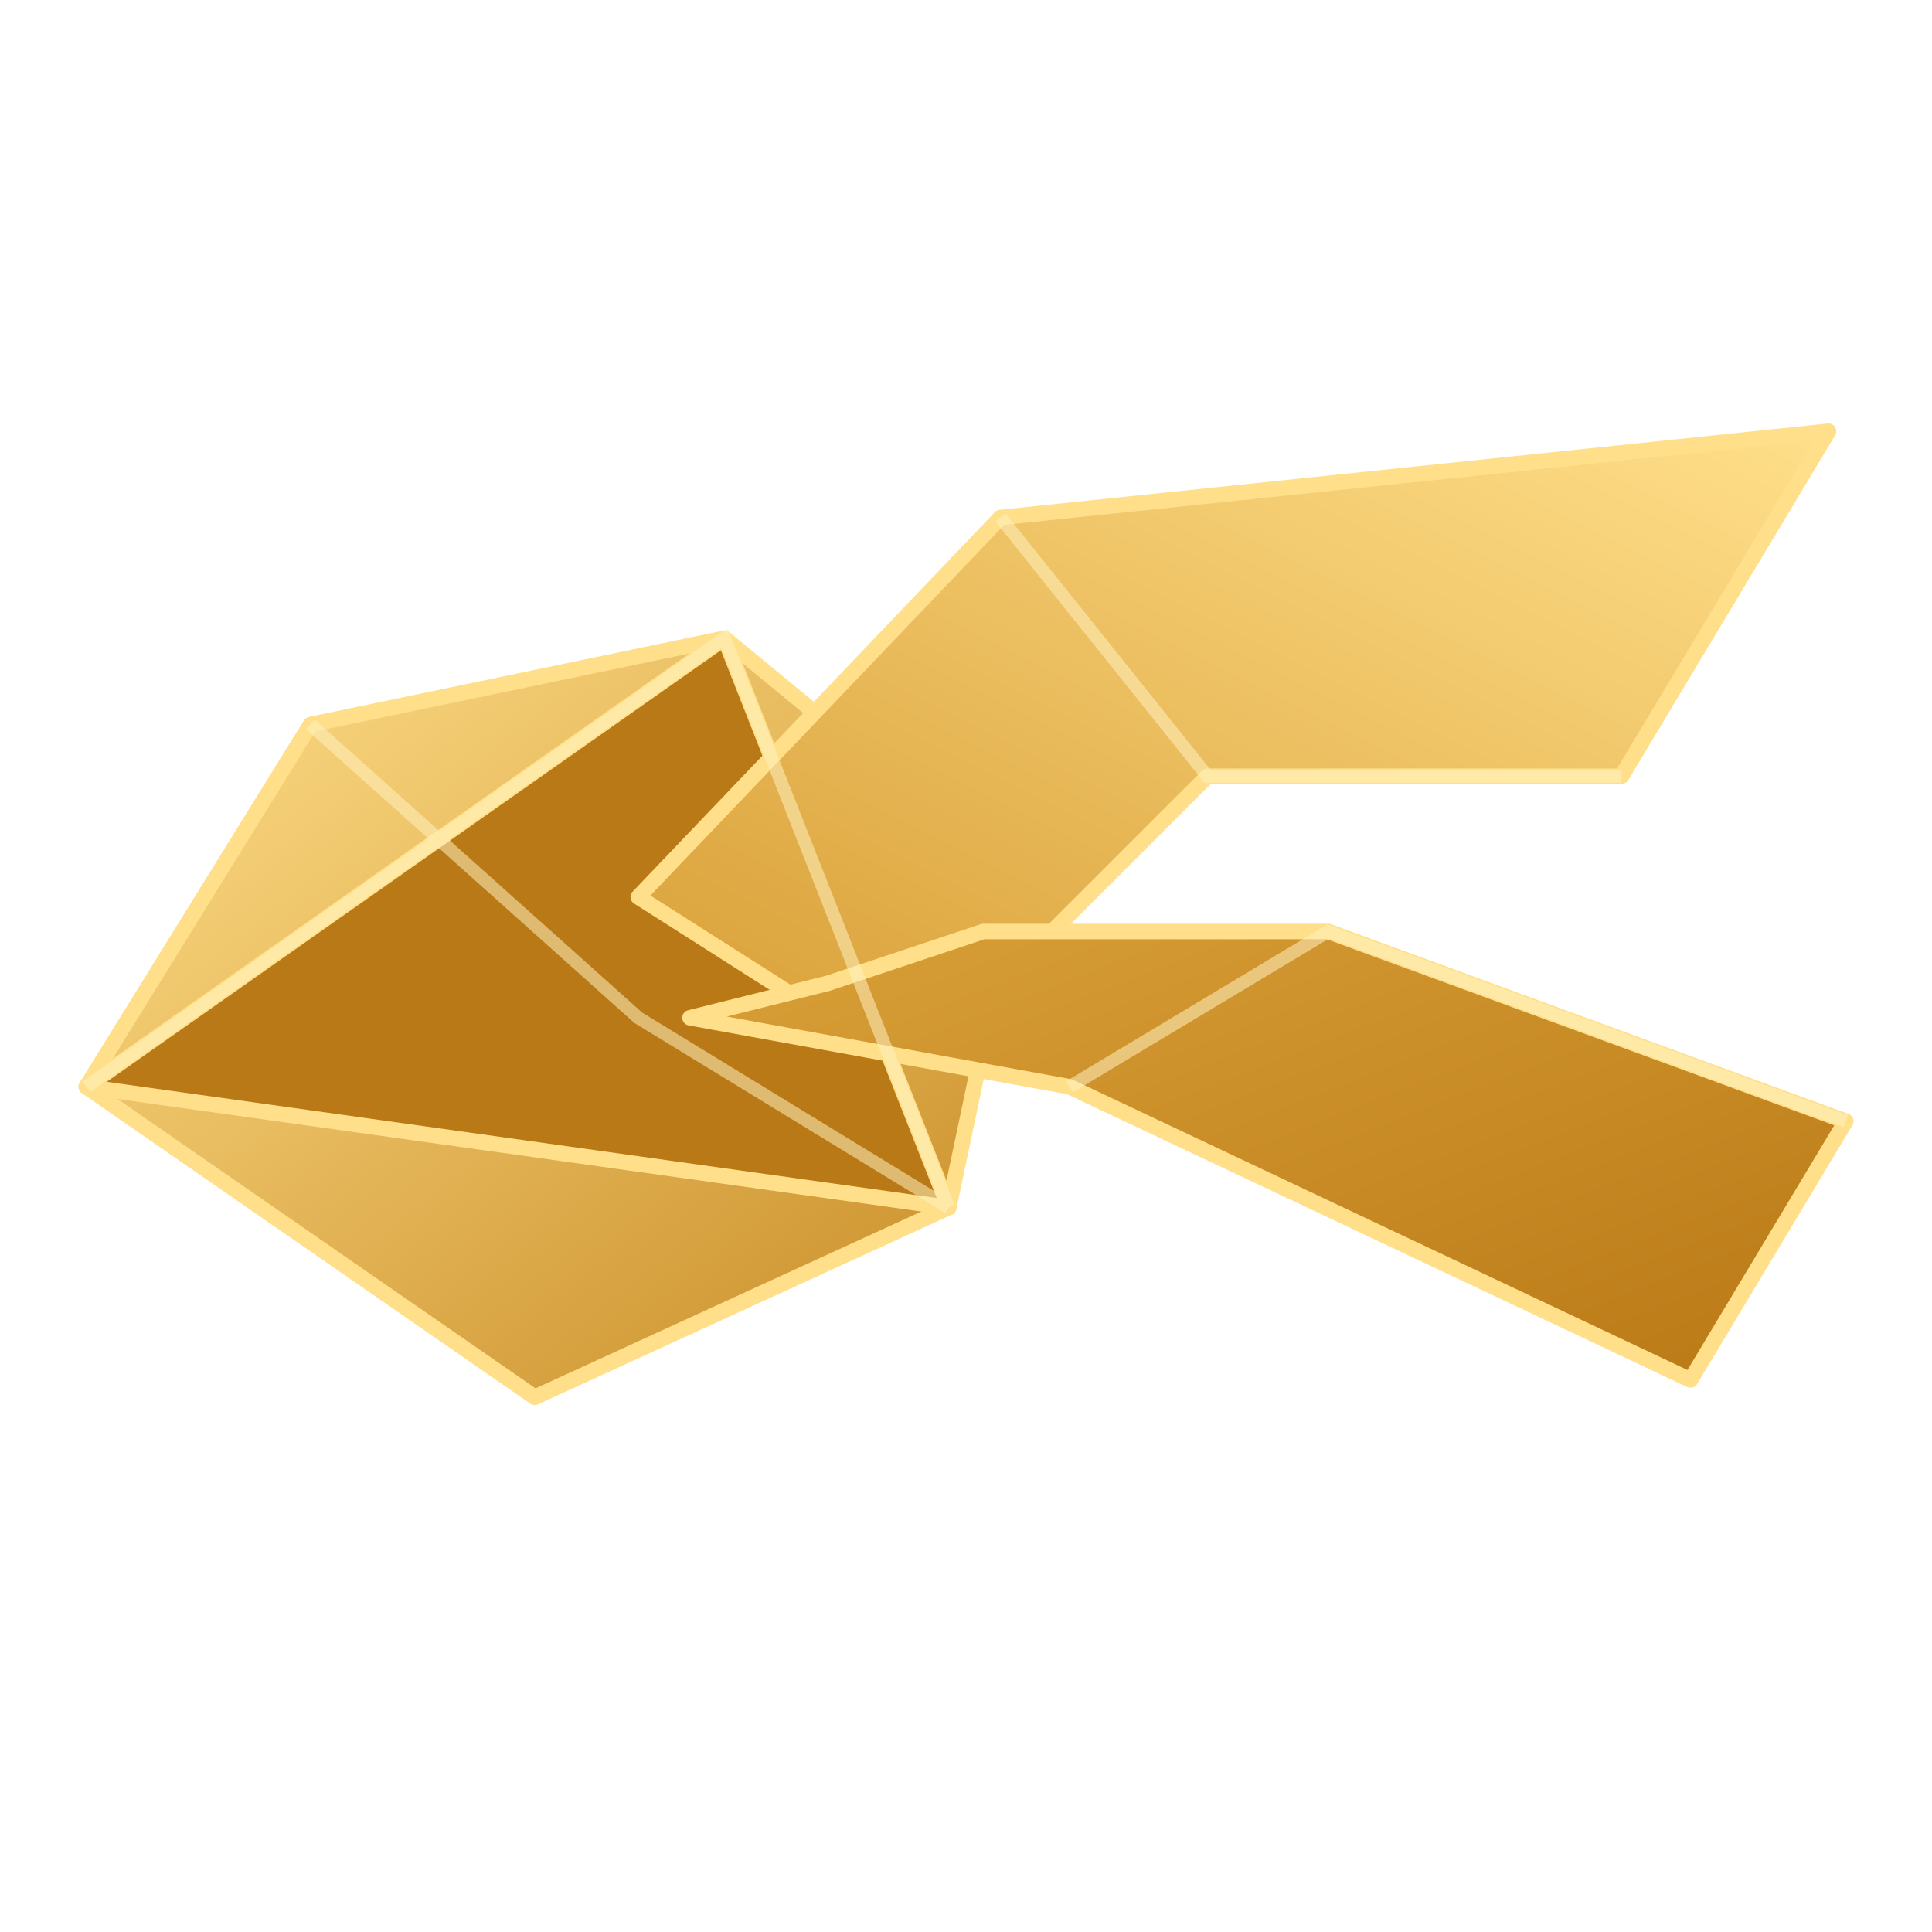
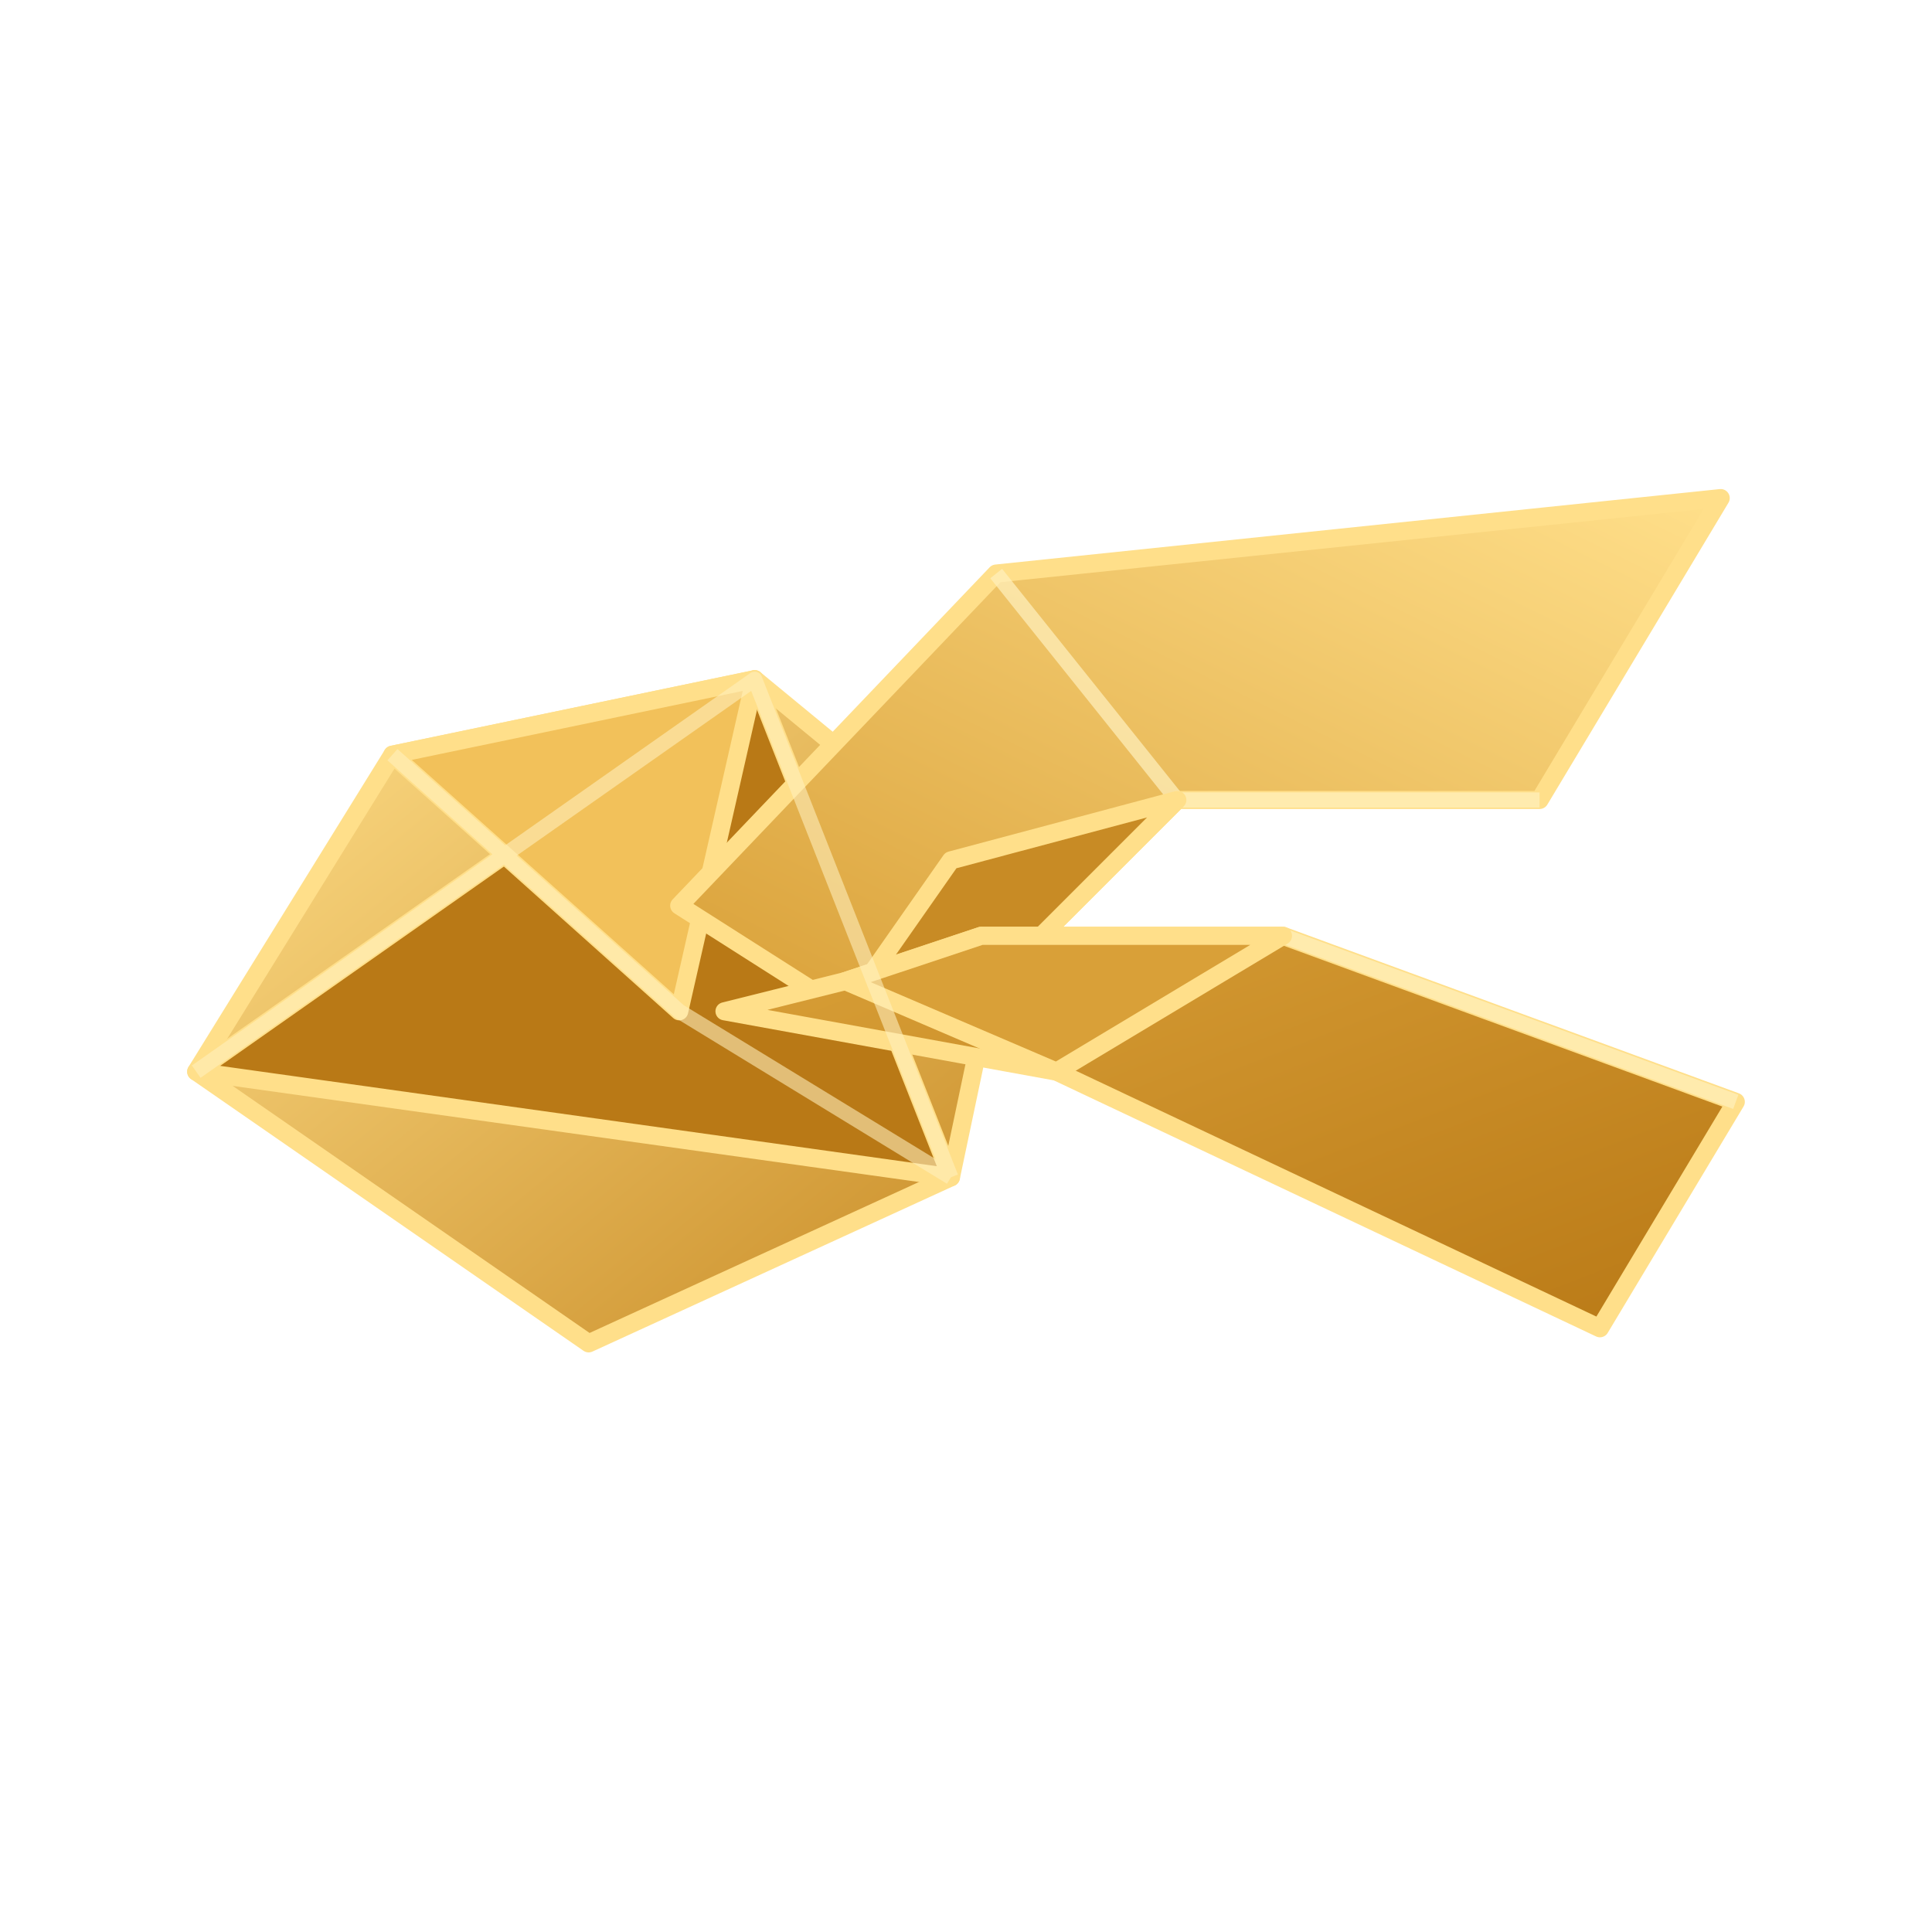
- <svg xmlns="http://www.w3.org/2000/svg" viewBox="0 -20 112 112" role="img" aria-labelledby="title">
+ <svg xmlns="http://www.w3.org/2000/svg" id="Layer_1" data-name="Layer 1" width="1024" height="1024" viewBox="0 0 1024 1024">
+   <defs>
+     <style>
+       .cls-1, .cls-2 {
+         fill: none;
+       }
+ 
+       .cls-3 {
+         clip-path: url(#clippath-1);
+       }
+ 
+       .cls-2 {
+         stroke: #f7fafc;
+         stroke-miterlimit: 10;
+         stroke-width: 17px;
+       }
+ 
+       .cls-4 {
+         clip-path: url(#clippath);
+       }
+     </style>
+     <clipPath id="clippath">
+       <polygon class="cls-1" points="621.51 424.83 621.51 424.83 707.62 424.83 707.62 587.51 621.51 587.51 621.51 424.83" />
+     </clipPath>
+     <clipPath id="clippath-1">
+       <polygon class="cls-1" points="396.45 424.83 396.45 424.83 310.35 424.83 310.35 587.51 396.45 587.51 396.45 424.83" />
+     </clipPath>
+   </defs>
+   <g fill="#f7fafc" display="none">
+     <polygon class="cls-1" points="707.62 424.83 707.62 424.83 621.51 424.83 621.51 587.51 707.62 587.51 707.62 424.83" />
+     <g>
+       <g id="_Mirror_Repeat_" data-name="&amp;lt;Mirror Repeat&amp;gt;">
+         <g class="cls-4">
+           <path d="M673.07,424.83c-.99,19.14-3.47,36.95-7.03,55.4l-6.95-1.75-6.35-50.18c-7.49,5.28-13.08,11.45-17.75,18.9-18.71,29.84-17.8,67.67,1.81,96.88.79,1.63,1.93,2.7,2.39,4.96-1.3,7.04-4.52,12.77-8.88,18.04,5.36,6.41,9.19,12.95,12.8,20.43,25.13-18.7,50.63-47.28,60.46-76.99,10.74-32.46-.06-68.86-30.49-85.69ZM671.59,540.72c17.25-27.03,22.73-58.12,14.36-88.69,4.13,5.72,6.49,12.28,8.01,19.5,5.33,25.33-2.81,52.11-22.37,69.19Z" />
+         </g>
+       </g>
+       <g id="_Mirror_Repeat_-2" data-name="&amp;lt;Mirror Repeat&amp;gt;">
+         <g class="cls-3">
+           <path d="M344.89,424.83c.99,19.14,3.47,36.95,7.03,55.4l6.95-1.75,6.35-50.18c7.49,5.28,13.08,11.45,17.75,18.9,18.71,29.84,17.8,67.67-1.81,96.88-.79,1.63-1.93,2.7-2.39,4.96,1.3,7.04,4.52,12.77,8.88,18.04-5.36,6.41-9.19,12.95-12.8,20.43-25.13-18.7-50.63-47.28-60.46-76.99-10.74-32.46.06-68.86,30.49-85.69ZM346.38,540.72c-17.25-27.03-22.73-58.12-14.36-88.69-4.13,5.72-6.49,12.28-8.01,19.5-5.33,25.33,2.81,52.11,22.37,69.19Z" />
+         </g>
+       </g>
+     </g>
+     <ellipse class="cls-2" cx="503.59" cy="506.17" rx="415.54" ry="185.99" transform="translate(-185.62 319.61) rotate(-30)" />
+     <ellipse class="cls-2" cx="509.06" cy="512" rx="221.18" ry="415.54" transform="translate(-8.27 8.36) rotate(-.93)" />
+     <ellipse class="cls-2" cx="520.41" cy="508.91" rx="185.99" ry="415.54" transform="translate(-180.52 705.14) rotate(-60)" />
+     <circle cx="853.65" cy="423.19" r="32.15" />
+     <circle cx="386.36" cy="852.85" r="32.15" />
+     <circle cx="262.59" cy="248.47" r="32.15" />
+     <path d="M549.24,521.58c5.6-38.45,20.88-73.08,43.98-104.17,11.99,4.33,22.3-.57,28.74-9.04,6.4-8.43,6.07-19.84.19-28.95-7.91-12.25-23.12-14.38-34.81-7.3-12.18,7.38-12.75,22.68-7.34,34.99-26.6,34.18-40.08,66.73-47.75,109.85-14.1-1.82-28.07-2.11-43.09-.06-4.92-40.69-20.81-77.93-46.97-109.8,4.85-8.93,6.19-17.7,1.01-26.58-3.81-6.53-11.94-12.6-21.63-12.48-16.64.21-27.72,15.25-24.01,31.53,3.07,13.47,17.99,22.8,32.11,18.14,24.5,30.38,38.43,65.84,42.87,103.71-45.18,13.41-77.56,55.26-89.21,99.24,41.92,23.32,83.83,46.64,125.75,69.96l129.53-70.91c-13.28-44.07-46.22-83.84-89.38-98.14ZM459.54,609.88c-7.64,0-13.84-6.2-13.84-13.84s6.2-13.84,13.84-13.84,13.84,6.2,13.84,13.84-6.2,13.84-13.84,13.84ZM559.01,608.73c-7.64,0-13.84-6.2-13.84-13.84s6.2-13.84,13.84-13.84,13.84,6.2,13.84,13.84-6.2,13.84-13.84,13.84Z" />
+   </g>
  <defs>
    <linearGradient id="palm-gold" x1="0" y1="0" x2="1" y2="1">
      <stop offset="0" stop-color="#ffdf8a" />
      <stop offset="1" stop-color="#c88b25" />
    </linearGradient>
    <linearGradient id="upper-gold" x1="0" y1="1" x2="1" y2="0">
      <stop offset="0" stop-color="#d9a038" />
      <stop offset="1" stop-color="#ffdf8a" />
    </linearGradient>
    <linearGradient id="lower-gold" x1="0" y1="0" x2="1" y2="1">
      <stop offset="0" stop-color="#d9a038" />
      <stop offset="1" stop-color="#b97916" />
    </linearGradient>
  </defs>
-   <g stroke="#ffdf8a" stroke-width="0.9" stroke-linejoin="round">
+   <g transform="translate(64 224) scale(8)" stroke="#ffdf8a" stroke-width="1.2" stroke-linejoin="round">
    <path d="M5 43 18 22 42 17 59 31 55 50 31 61Z" fill="url(#palm-gold)" />
    <path d="m5 43 37-26 13 33Z" fill="#b97916" />
+     <path d="M18 22 42 17 37 39Z" fill="#f2c15a" />
    <path d="M37 32 58 10 106 5 94 25 70 25 57 38 48 39Z" fill="url(#upper-gold)" />
+     <path d="M58 10 70 25 94 25" fill="none" stroke="#fff0bd" stroke-width="1" opacity="0.72" />
+     <path d="M70 25 57 38 48 39 55 29Z" fill="#c88b25" />
    <path d="M40 39 62 43 98 60 107 45 77 34 57 34 48 37Z" fill="url(#lower-gold)" />
-   </g>
-   <g fill="none" stroke="#fff0bd" stroke-width="0.75" opacity="0.55">
-     <path d="M5 43l37-26 13 33M18 22l19 17 18 11M58 10l12 15h24M62 43l15-9 30 11" />
+     <path d="M62 43 77 34 107 45" fill="none" stroke="#fff0bd" stroke-width="1" opacity="0.68" />
+     <path d="M77 34 57 34 48 37 62 43Z" fill="#d9a038" />
+     <g fill="none" stroke="#fff0bd" stroke-width="1" opacity="0.58">
+       <path d="M5 43l37-26 13 33M18 22l19 17 18 11" />
+     </g>
  </g>
</svg>
